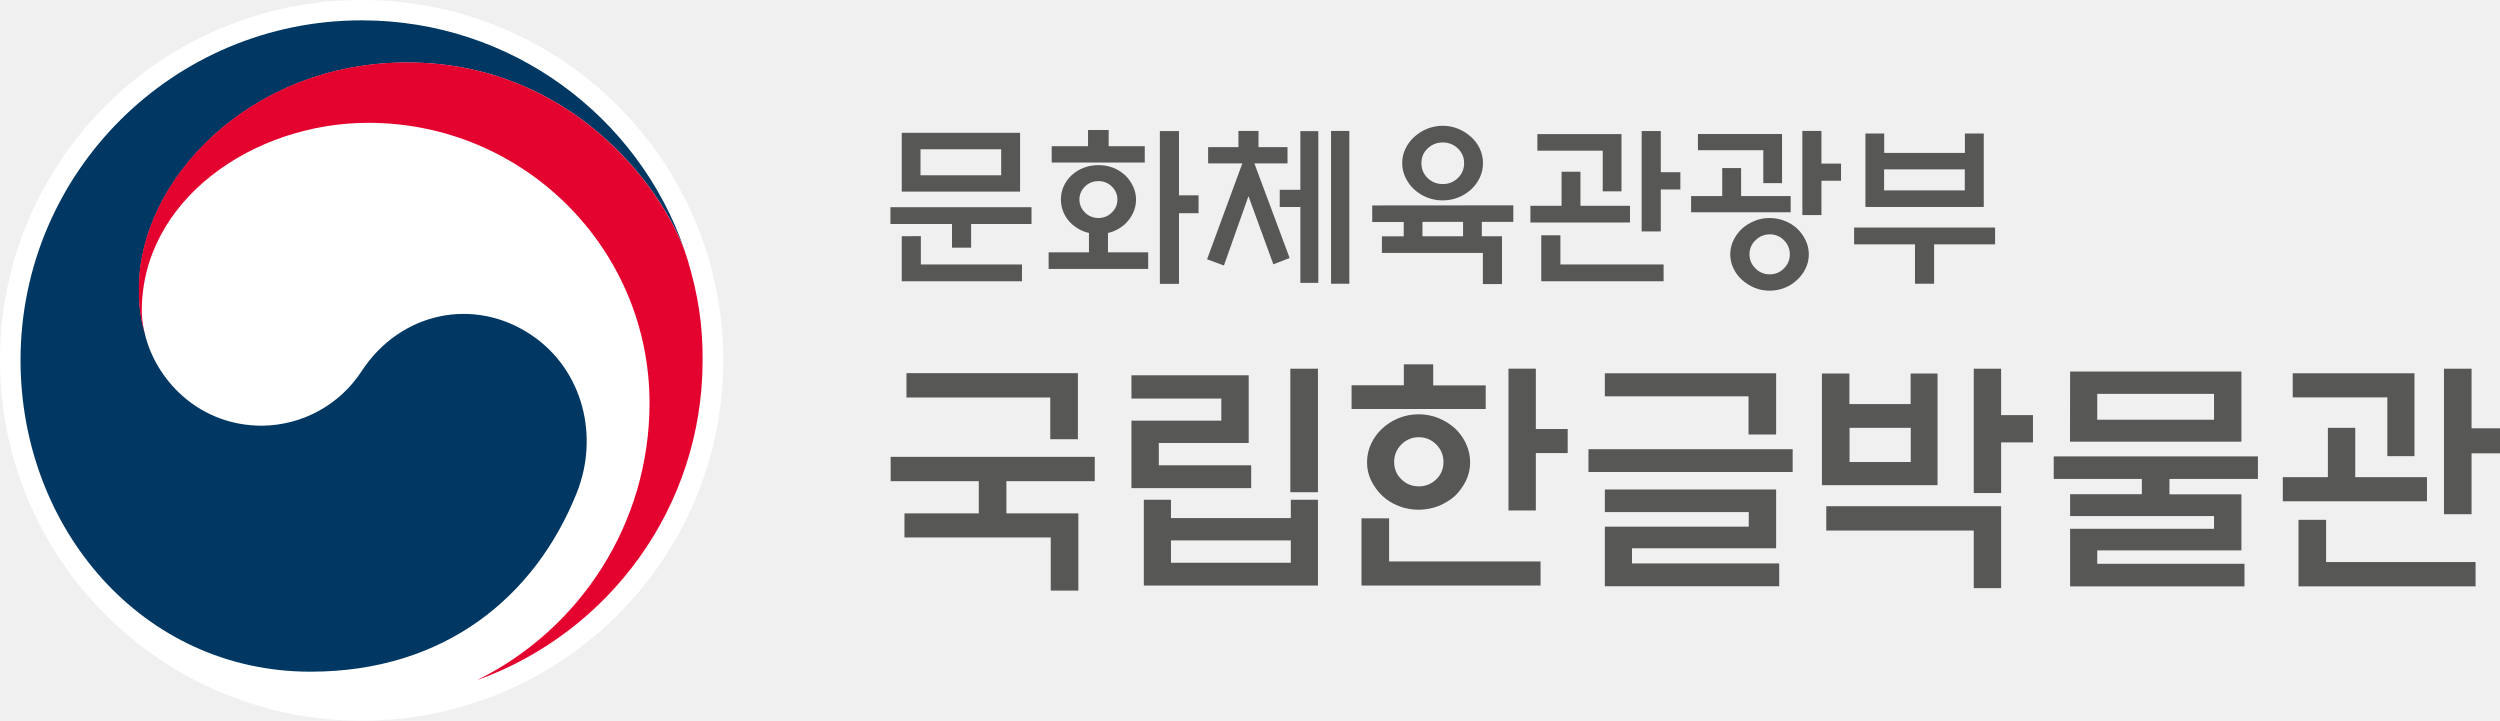
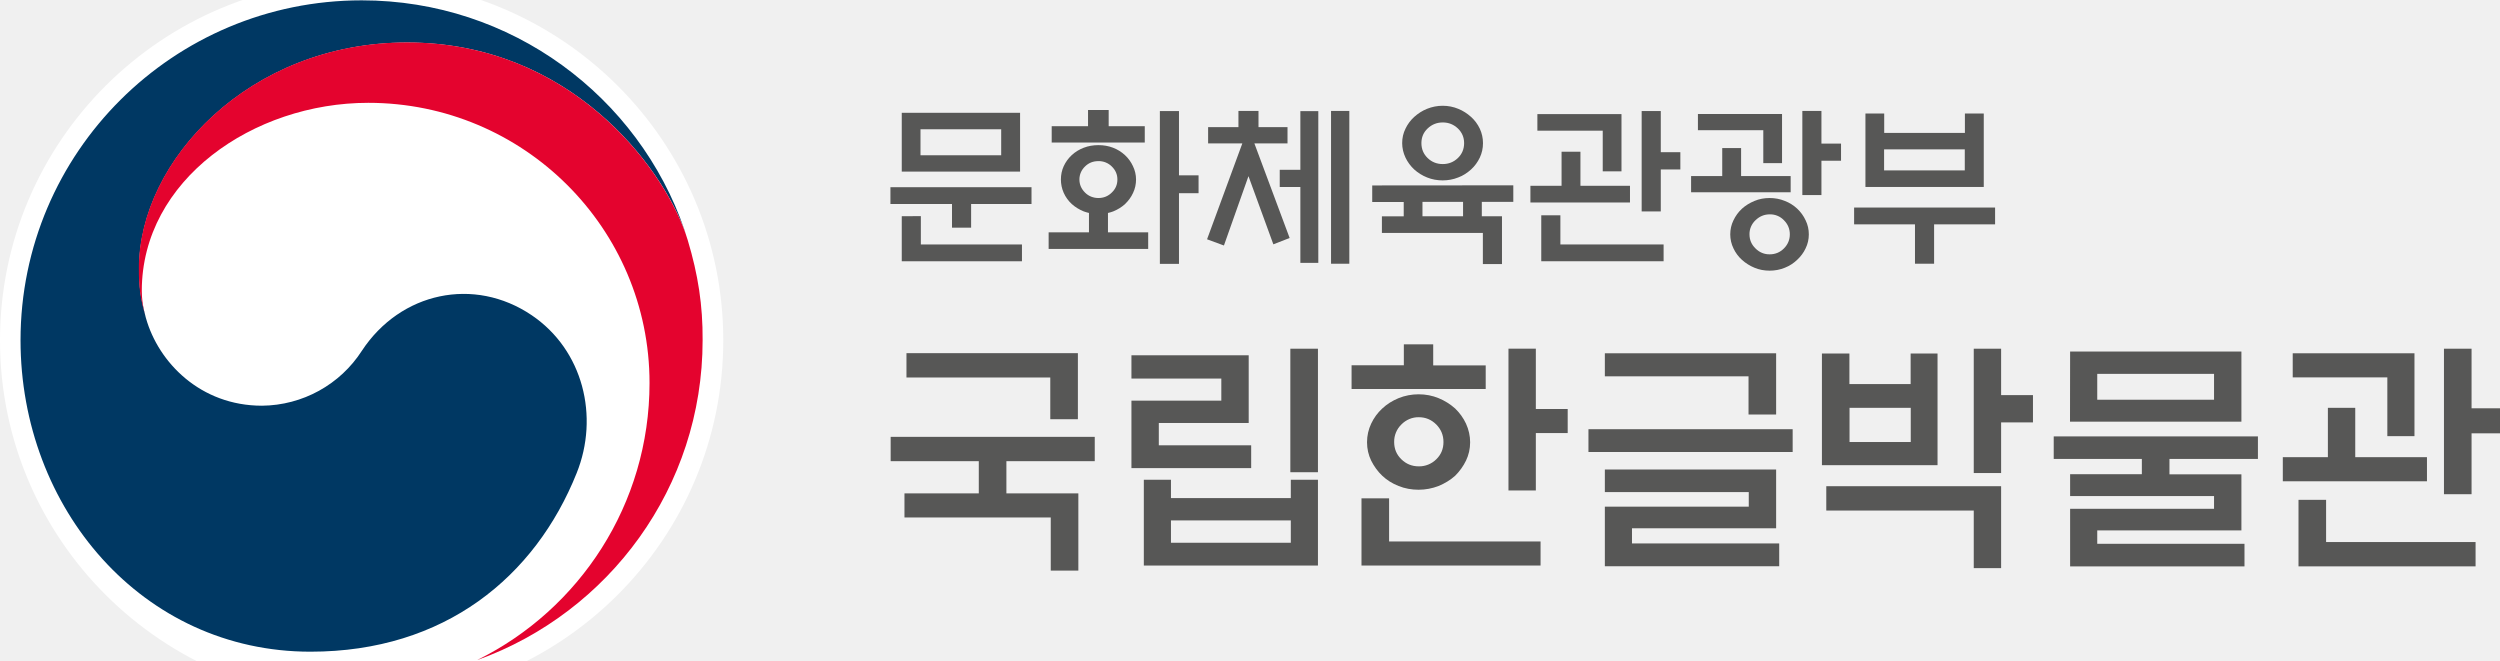
- <svg xmlns="http://www.w3.org/2000/svg" width="170" height="49" viewBox="0 0 170 49" fill="none">
+ <svg xmlns="http://www.w3.org/2000/svg" width="170" height="44.92" viewBox="0 1.36 170 44.92" fill="none">
  <g clip-path="url(#clip0_800_9628)">
    <path fill-rule="evenodd" clip-rule="evenodd" d="M49.182 24.504C49.182 38.035 38.176 49.008 24.587 49.008C11.006 49 0 38.035 0 24.504C0 10.965 11.006 0 24.595 0C38.184 0 49.182 10.965 49.182 24.504Z" fill="white" />
    <path d="M36.154 22.794C32.24 20.148 27.234 21.227 24.611 25.207C23.127 27.517 20.568 28.924 17.816 28.948C13.637 28.948 10.773 26.014 9.923 22.985L9.899 22.898C9.891 22.866 9.883 22.834 9.875 22.794C9.546 21.531 9.458 20.923 9.458 19.581C9.458 12.324 16.926 4.252 27.691 4.252C38.705 4.252 45.011 12.612 46.631 17.255C46.607 17.175 46.583 17.087 46.551 17.007C43.414 7.912 34.775 1.383 24.595 1.383C11.784 1.383 1.396 11.732 1.396 24.496C1.396 35.909 9.658 45.675 21.113 45.675C30.25 45.675 36.395 40.568 39.211 33.535C40.759 29.691 39.66 25.167 36.154 22.794Z" fill="#003863" />
    <path d="M46.767 17.695C45.412 13.163 39.058 4.244 27.675 4.244C16.918 4.244 9.441 12.316 9.441 19.573C9.441 20.916 9.522 21.523 9.859 22.786C9.722 22.234 9.642 21.675 9.642 21.139C9.642 13.587 17.231 8.352 25.044 8.352C35.609 8.352 44.168 16.887 44.168 27.405C44.168 35.653 39.403 42.798 32.48 46.227V46.235C41.409 43.014 47.778 34.494 47.778 24.496C47.794 22.13 47.473 20.044 46.767 17.695Z" fill="#E4032E" />
    <path d="M68.081 10.15H62.594V11.916H68.081V10.15ZM62.618 16.056V17.983H69.493V19.125H61.319V16.064L62.618 16.056ZM61.319 9.031H69.365V13.027H61.319V9.031ZM70.143 14.09V15.233H66.036V16.84H64.736V15.233H60.549V14.09H70.143Z" fill="#575756" />
    <path d="M80.171 19.301H78.871V8.911H80.171V13.283H81.502V14.498H80.171V19.301ZM75.983 13.563C75.983 13.219 75.855 12.931 75.606 12.684C75.366 12.444 75.037 12.308 74.692 12.316C74.331 12.316 74.026 12.436 73.777 12.684C73.537 12.915 73.4 13.227 73.4 13.563C73.4 13.906 73.529 14.202 73.777 14.45C74.018 14.698 74.347 14.825 74.692 14.825C75.053 14.825 75.358 14.698 75.606 14.45C75.863 14.202 75.983 13.906 75.983 13.563ZM73.986 9.942V8.839H75.39V9.942H77.844V11.053H71.515V9.942H73.986ZM77.251 13.563C77.251 13.882 77.187 14.186 77.05 14.474C76.922 14.762 76.729 15.017 76.505 15.233C76.272 15.449 75.991 15.617 75.695 15.737C75.582 15.777 75.462 15.816 75.342 15.841V17.159H78.077V18.286H71.307V17.159H74.05V15.841C73.93 15.816 73.817 15.777 73.697 15.737C73.4 15.617 73.12 15.449 72.879 15.233C72.646 15.017 72.462 14.762 72.333 14.474C72.205 14.186 72.141 13.882 72.141 13.563C72.141 13.243 72.205 12.939 72.333 12.66C72.462 12.38 72.646 12.124 72.879 11.908C73.112 11.693 73.384 11.525 73.697 11.405C74.01 11.285 74.339 11.229 74.692 11.229C75.045 11.229 75.374 11.285 75.687 11.405C75.999 11.525 76.264 11.693 76.497 11.908C76.729 12.124 76.914 12.38 77.042 12.66C77.179 12.947 77.251 13.251 77.251 13.563Z" fill="#575756" />
    <path d="M90.511 8.903H91.754V19.293H90.511V8.903ZM88.425 8.919H89.645V19.237H88.425V14.074H87.022V12.907H88.425V8.919ZM82.152 11.109V10.006H84.214V8.903H85.578V10.006H87.551V11.109H85.297L87.695 17.543L86.588 17.974L84.896 13.339L83.227 18.054L82.08 17.631L84.479 11.109H82.152ZM99.488 15.089H96.728V16.064H99.488V15.089ZM99.56 11.093C99.56 10.693 99.415 10.366 99.135 10.094C98.846 9.822 98.509 9.686 98.108 9.686C97.707 9.686 97.37 9.822 97.081 10.094C96.792 10.366 96.656 10.701 96.656 11.093C96.656 11.501 96.8 11.836 97.081 12.108C97.362 12.38 97.707 12.516 98.108 12.516C98.509 12.516 98.846 12.38 99.135 12.108C99.415 11.836 99.56 11.501 99.56 11.093ZM100.843 11.093C100.843 11.445 100.771 11.772 100.627 12.076C100.482 12.38 100.282 12.659 100.033 12.883C99.776 13.115 99.488 13.307 99.159 13.427C98.822 13.563 98.461 13.627 98.1 13.627C97.739 13.627 97.378 13.563 97.041 13.427C96.72 13.299 96.423 13.115 96.166 12.883C95.918 12.652 95.717 12.38 95.573 12.076C95.428 11.772 95.348 11.429 95.348 11.093C95.348 10.741 95.421 10.414 95.573 10.11C95.717 9.806 95.918 9.535 96.166 9.311C96.423 9.079 96.72 8.887 97.041 8.759C97.378 8.623 97.739 8.552 98.1 8.552C98.477 8.552 98.83 8.623 99.159 8.759C99.48 8.887 99.776 9.079 100.033 9.311C100.282 9.535 100.482 9.806 100.627 10.11C100.771 10.422 100.843 10.749 100.843 11.093ZM102.905 13.962V15.089H100.763V16.064H102.135V19.317H100.835V17.199H93.969V16.072H95.453V15.097H93.311V13.97L102.905 13.962Z" fill="#575756" />
    <path d="M112.933 15.737H111.633V8.911H112.933V11.709H114.264V12.883H112.933V15.737ZM104.806 19.125V16H106.106V17.983H113.125V19.125H104.806ZM108.986 13.003V10.246H104.542V9.119H110.261V13.011H108.986V13.003ZM110.839 13.994V15.129H104.068V13.994H106.186V11.677H107.47V13.994H110.839Z" fill="#575756" />
    <path d="M123.858 14.626H122.559V8.903H123.858V11.125H125.19V12.292H123.858V14.626ZM121.708 17.295C121.708 16.919 121.572 16.6 121.307 16.336C121.059 16.072 120.706 15.928 120.345 15.936C119.968 15.936 119.647 16.072 119.374 16.336C119.109 16.584 118.957 16.936 118.965 17.295C118.965 17.671 119.101 17.99 119.374 18.254C119.631 18.518 119.976 18.662 120.345 18.654C120.722 18.654 121.043 18.518 121.307 18.254C121.572 17.99 121.708 17.663 121.708 17.295ZM123 17.295C123 17.631 122.928 17.951 122.783 18.246C122.647 18.542 122.446 18.806 122.206 19.029C121.965 19.261 121.676 19.445 121.372 19.565C121.043 19.701 120.69 19.765 120.337 19.765C119.968 19.765 119.623 19.701 119.302 19.565C118.989 19.437 118.7 19.253 118.452 19.029C118.211 18.814 118.01 18.542 117.874 18.246C117.73 17.951 117.657 17.623 117.657 17.295C117.657 16.959 117.73 16.64 117.874 16.344C118.018 16.04 118.211 15.777 118.452 15.553C118.692 15.337 118.973 15.161 119.302 15.025C119.623 14.889 119.968 14.825 120.337 14.825C120.69 14.825 121.043 14.889 121.372 15.025C121.997 15.265 122.503 15.737 122.783 16.344C122.928 16.64 123 16.959 123 17.295ZM119.904 12.452V10.214H115.459V9.111H121.179V12.452H119.904ZM121.765 13.331V14.434H114.994V13.331H117.112V11.429H118.395V13.331H121.765Z" fill="#575756" />
    <path d="M133.605 11.517H128.118V12.947H133.605V11.517ZM128.126 10.398H133.613V9.079H134.896V14.074H126.85V9.079H128.126V10.398ZM126.08 15.473H135.666V16.616H131.519V19.293H130.219V16.616H126.08V15.473Z" fill="#575756" />
    <path d="M73.296 25.375V29.867H71.419V27.03H61.64V25.375H73.296ZM66.558 34.91V32.72H60.565V31.066H74.443V32.72H68.435V34.91H73.328V40.161H71.451V36.548H61.504V34.91H66.558Z" fill="#575756" />
    <path d="M87.743 25.072H89.62V33.471H87.743V25.072ZM87.775 36.748H79.625V38.267H87.775V36.748ZM77.78 33.983H79.625V35.23H87.775V33.983H89.62V39.817H77.78V33.983ZM85.08 33.192H76.938V28.604H83.05V27.102H76.938V25.519H84.911V30.123H78.799V31.641H85.08V33.192Z" fill="#575756" />
    <path d="M104.437 29.171H106.603V30.81H104.437V34.71H102.576V25.071H104.437V29.171ZM98.156 31.417C98.156 30.954 97.996 30.562 97.667 30.226C97.338 29.899 96.945 29.731 96.48 29.731C96.031 29.723 95.605 29.907 95.293 30.226C94.972 30.538 94.795 30.97 94.803 31.417C94.803 31.881 94.964 32.272 95.293 32.592C95.621 32.912 96.014 33.072 96.48 33.072C96.921 33.08 97.354 32.904 97.667 32.592C97.996 32.272 98.156 31.881 98.156 31.417ZM99.969 31.433C99.969 31.881 99.873 32.296 99.689 32.68C99.504 33.063 99.255 33.407 98.951 33.711C98.622 34.007 98.245 34.23 97.827 34.406C97.394 34.574 96.929 34.662 96.464 34.662C95.998 34.662 95.533 34.582 95.1 34.406C94.675 34.238 94.306 34.007 93.993 33.711C93.68 33.415 93.431 33.063 93.239 32.68C93.054 32.296 92.958 31.881 92.958 31.433C92.958 30.986 93.054 30.562 93.239 30.17C93.423 29.779 93.672 29.435 93.993 29.139C94.306 28.844 94.675 28.612 95.1 28.436C95.533 28.26 95.998 28.172 96.464 28.172C96.945 28.172 97.402 28.26 97.827 28.436C98.237 28.604 98.622 28.844 98.951 29.139C99.255 29.435 99.504 29.771 99.689 30.17C99.873 30.57 99.969 31.002 99.969 31.433ZM92.581 39.825V35.245H94.458V38.178H104.758V39.817H92.581V39.825ZM91.907 27.805V26.198H95.461V24.776H97.458V26.206H101.028V27.813H91.907V27.805Z" fill="#575756" />
    <path d="M109.13 33.287H120.777V37.283H110.975V38.314H120.986V39.865H109.13V35.813H118.916V34.822H109.13V33.287ZM118.9 29.547V26.95H109.13V25.383H120.777V29.547H118.9ZM121.901 32.096H108.015V30.546H121.901V32.096Z" fill="#575756" />
    <path d="M136.076 33.527H134.215V25.072H136.076V28.228H138.242V30.083H136.076V33.527ZM129.931 29.092H125.768V31.417H129.931V29.092ZM124.187 34.422H136.076V39.993H134.215V36.077H124.187V34.422ZM123.899 25.399H125.76V27.477H129.923V25.399H131.752V32.992H123.891V25.399H123.899Z" fill="#575756" />
    <path d="M150.555 26.782H142.613V28.54H150.555V26.782ZM140.768 25.263H152.416V30.035H140.76L140.768 25.263ZM145.646 33.615V32.568H139.653V31.034H153.539V32.568H147.523V33.615H152.416V37.427H142.613V38.338H152.625V39.873H140.768V35.957H150.555V35.094H140.768V33.607H145.646V33.615Z" fill="#575756" />
    <path d="M168.066 34.966H166.189V25.072H168.066V29.124H170V30.826H168.066V34.966ZM156.298 39.873V35.349H158.175V38.219H168.339V39.873H156.298ZM162.339 31.018V27.022H155.905V25.383H164.184V31.018H162.339ZM165.034 32.448V34.087H155.231V32.448H158.296V29.092H160.157V32.448H165.034Z" fill="#575756" />
  </g>
  <defs>
    <clipPath id="clip0_800_9628">
      <rect width="170" height="49" fill="white" />
    </clipPath>
  </defs>
</svg>
